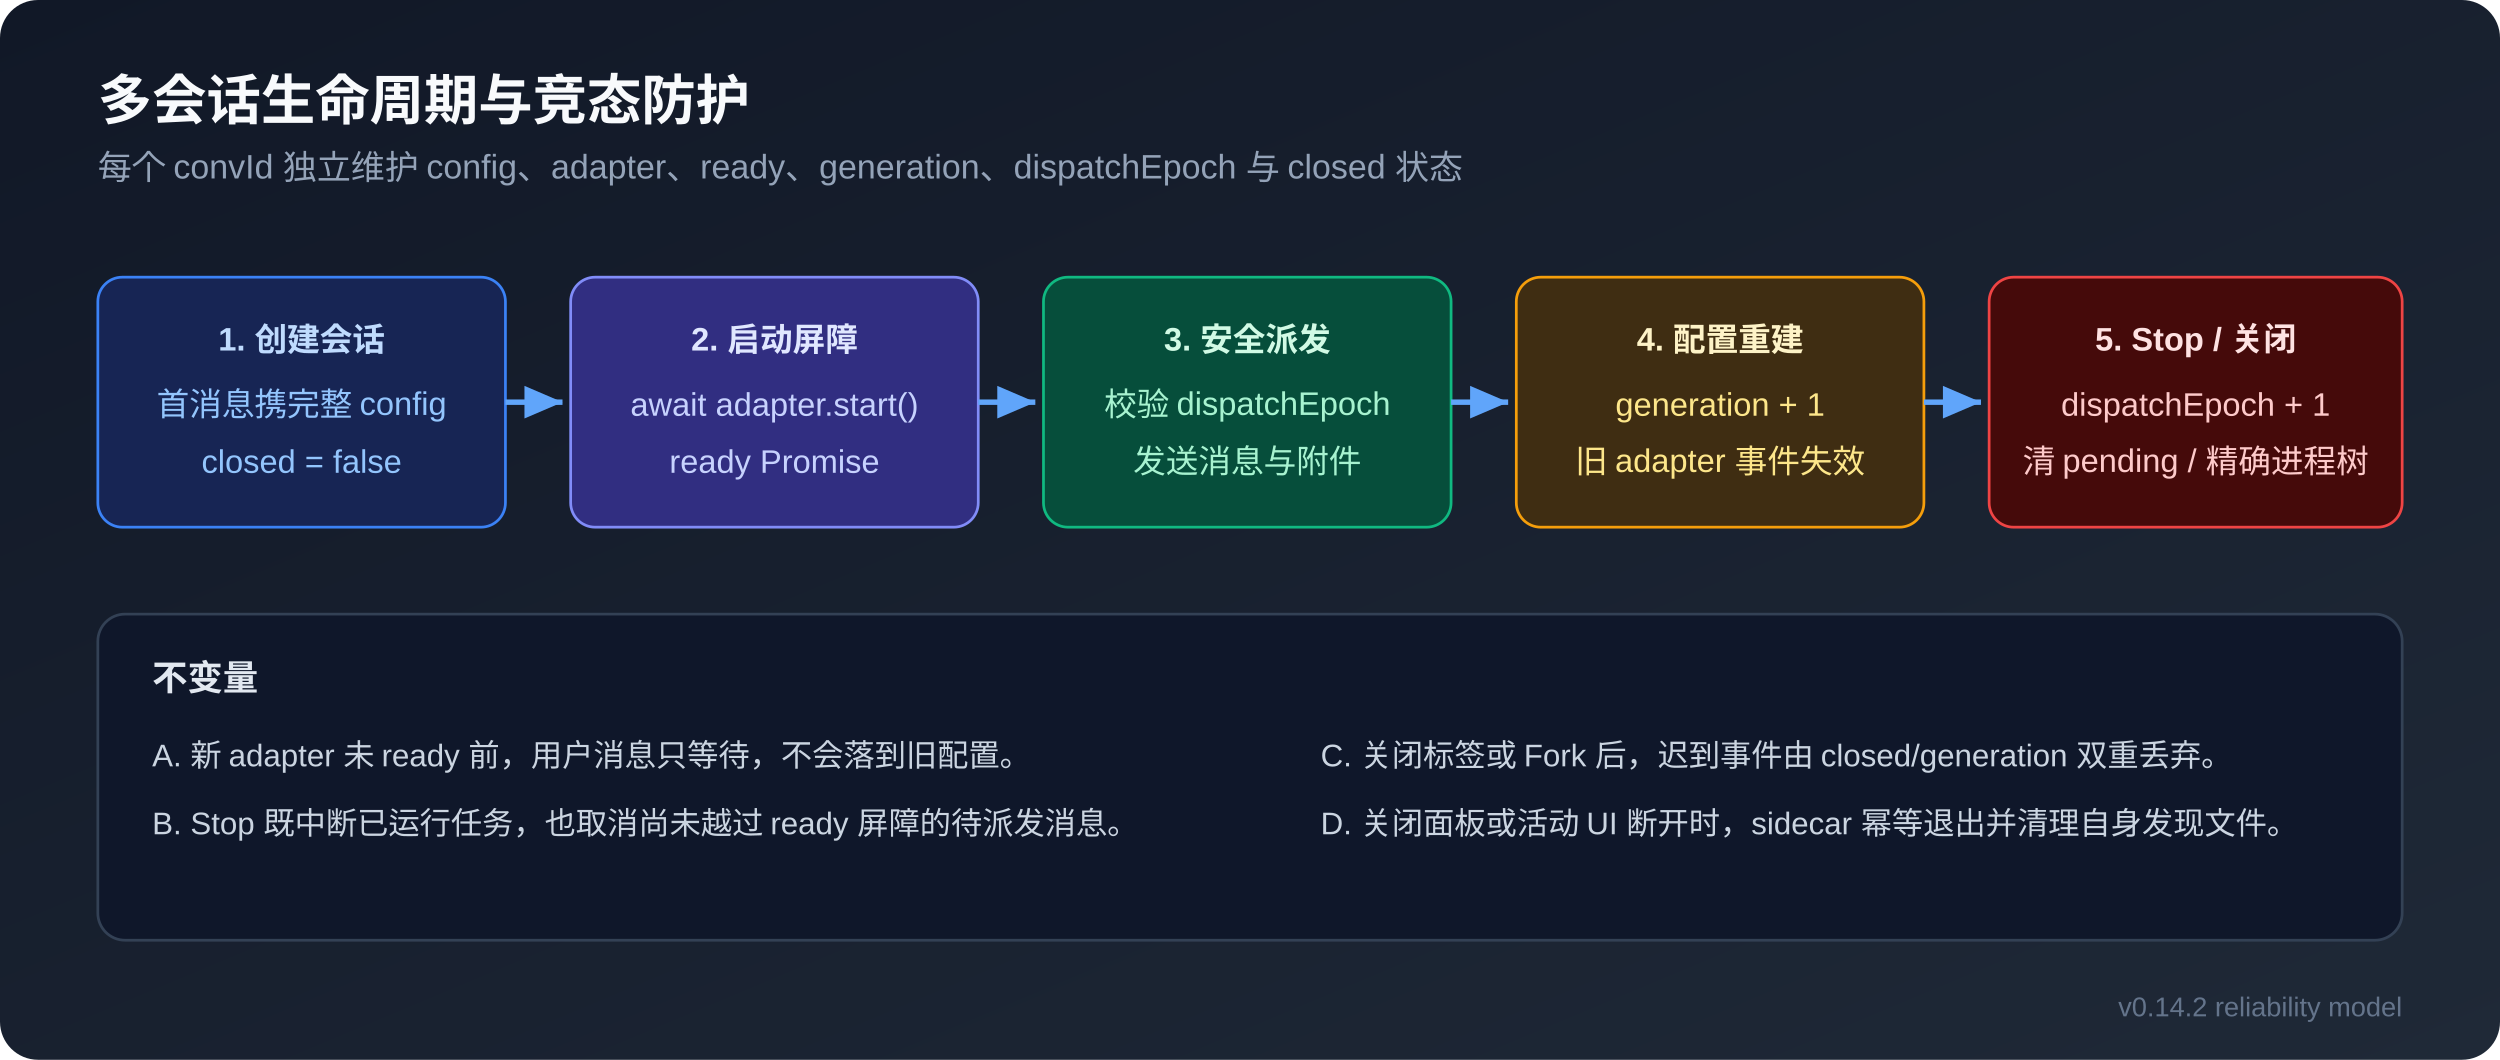
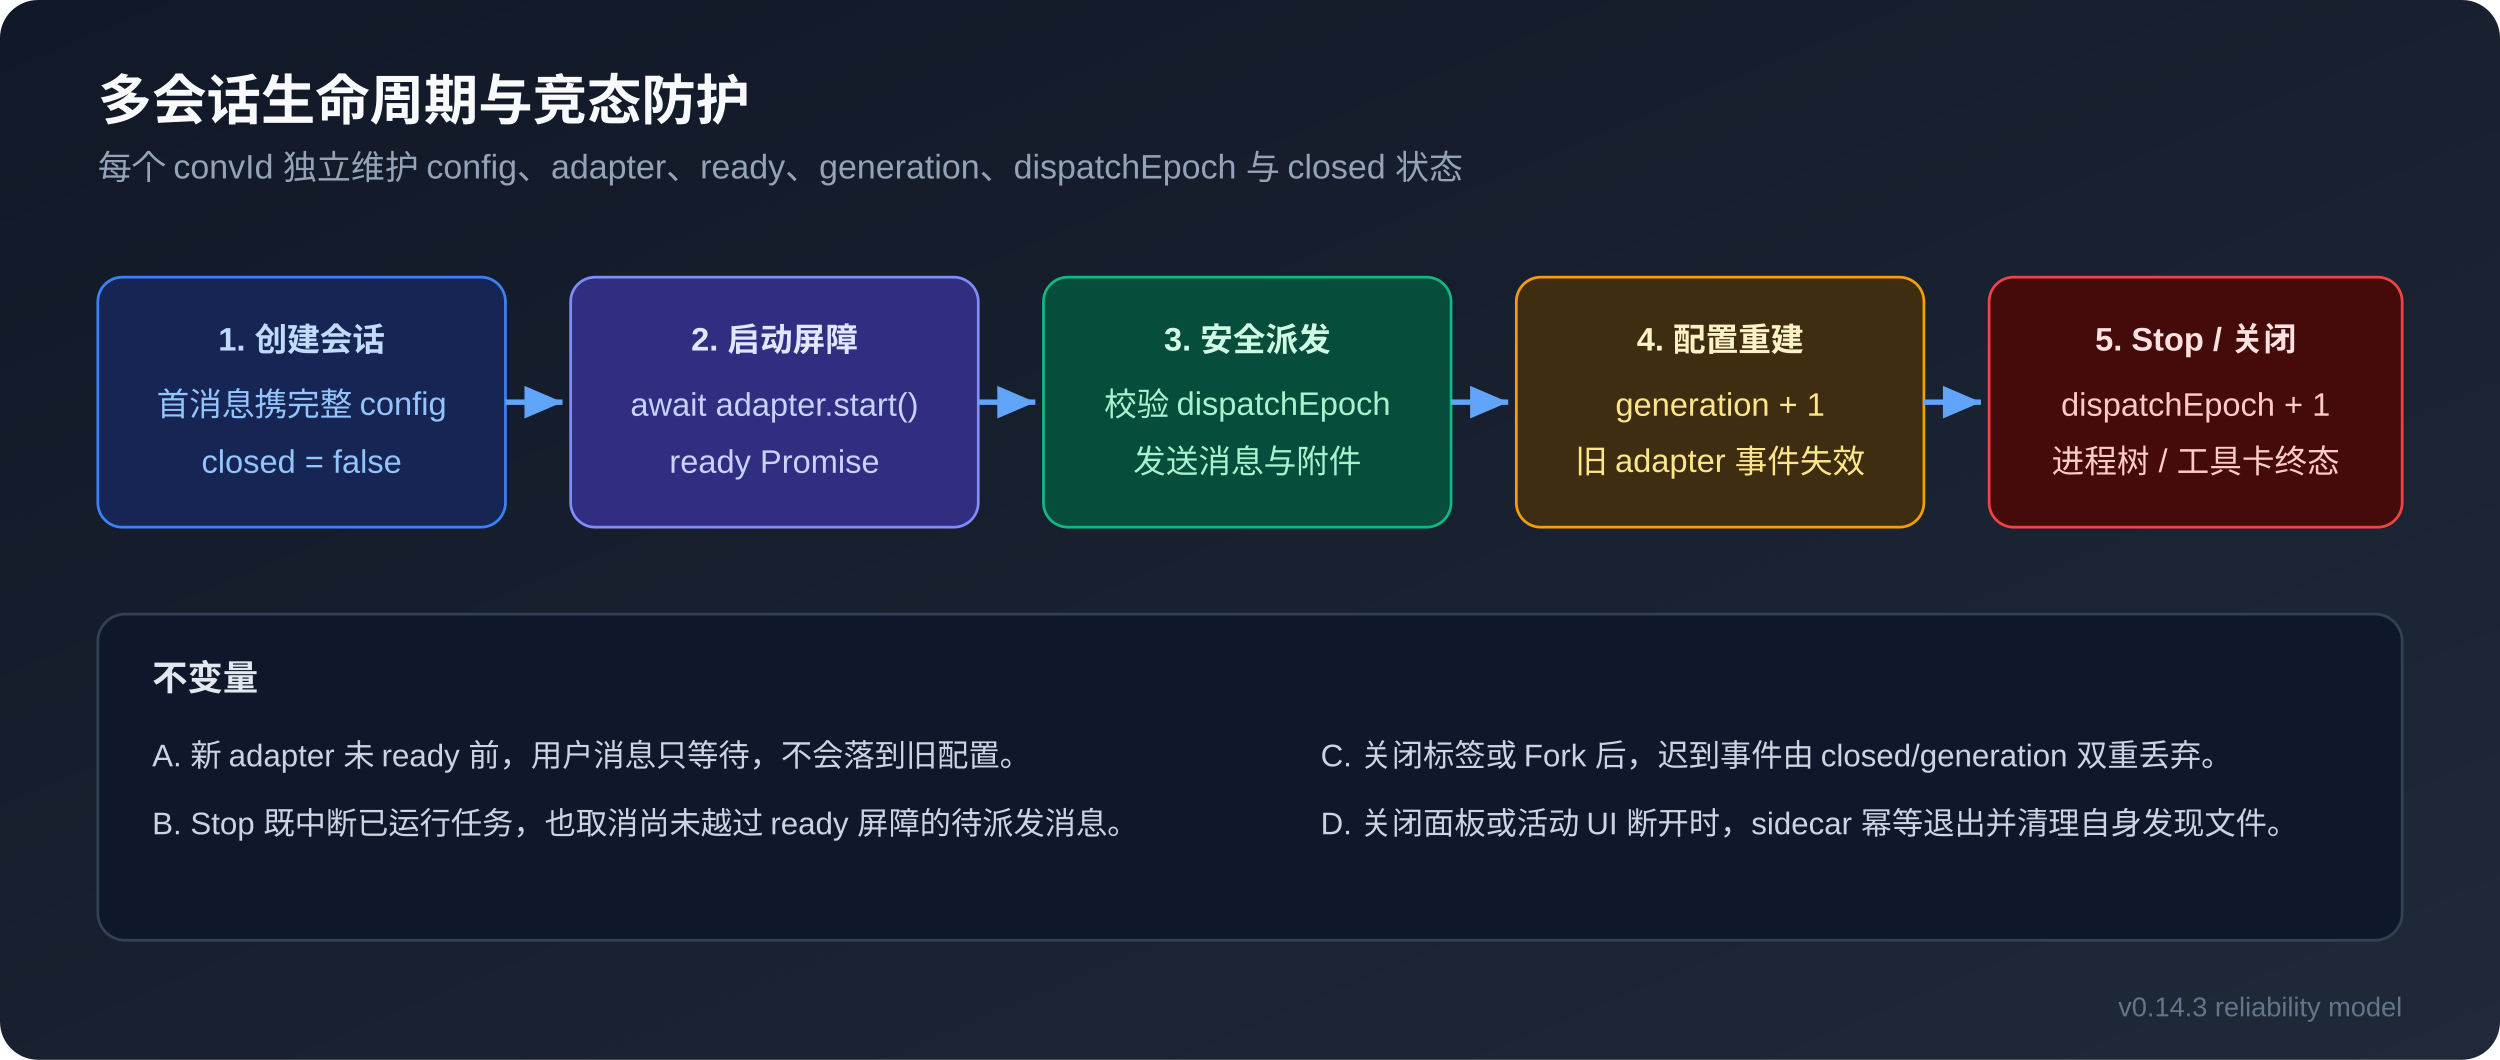
<svg xmlns="http://www.w3.org/2000/svg" viewBox="0 0 920 390" font-family="-apple-system,Segoe UI,Microsoft YaHei,Arial,sans-serif">
  <defs>
    <linearGradient id="lifeBg" x1="0" y1="0" x2="1" y2="1">
      <stop offset="0" stop-color="#111827" />
      <stop offset="1" stop-color="#1f2937" />
    </linearGradient>
    <marker id="lifeArrow" markerWidth="10" markerHeight="10" refX="7" refY="3" orient="auto">
      <path d="M0,0 L7,3 L0,6 Z" fill="#60a5fa" />
    </marker>
  </defs>
  <rect width="920" height="390" rx="14" fill="url(#lifeBg)" />
  <text x="36" y="44" fill="#f8fafc" font-size="20" font-weight="700">多会话生命周期与竞态防护</text>
  <text x="36" y="66" fill="#94a3b8" font-size="12.5">每个 convId 独立维护 config、adapter、ready、generation、dispatchEpoch 与 closed 状态</text>
  <g font-size="12" text-anchor="middle">
    <rect x="36" y="102" width="150" height="92" rx="9" fill="#172554" stroke="#3b82f6" />
    <text x="111" y="129" fill="#bfdbfe" font-weight="700">1. 创建会话</text>
    <text x="111" y="153" fill="#93c5fd">首消息携完整 config</text>
    <text x="111" y="174" fill="#93c5fd">closed = false</text>
    <rect x="210" y="102" width="150" height="92" rx="9" fill="#312e81" stroke="#818cf8" />
    <text x="285" y="129" fill="#e0e7ff" font-weight="700">2. 启动屏障</text>
    <text x="285" y="153" fill="#c7d2fe">await adapter.start()</text>
    <text x="285" y="174" fill="#c7d2fe">ready Promise</text>
    <rect x="384" y="102" width="150" height="92" rx="9" fill="#064e3b" stroke="#10b981" />
    <text x="459" y="129" fill="#d1fae5" font-weight="700">3. 安全派发</text>
    <text x="459" y="153" fill="#a7f3d0">校验 dispatchEpoch</text>
    <text x="459" y="174" fill="#a7f3d0">发送消息与附件</text>
    <rect x="558" y="102" width="150" height="92" rx="9" fill="#3f2d12" stroke="#f59e0b" />
    <text x="633" y="129" fill="#fef3c7" font-weight="700">4. 配置重建</text>
    <text x="633" y="153" fill="#fde68a">generation + 1</text>
    <text x="633" y="174" fill="#fde68a">旧 adapter 事件失效</text>
    <rect x="732" y="102" width="152" height="92" rx="9" fill="#450a0a" stroke="#ef4444" />
    <text x="808" y="129" fill="#fee2e2" font-weight="700">5. Stop / 关闭</text>
    <text x="808" y="153" fill="#fecaca">dispatchEpoch + 1</text>
-     <text x="808" y="174" fill="#fecaca">清 pending / 精确进程树</text>
+     <text x="808" y="174" fill="#fecaca">进程树 / 工具卡终态</text>
  </g>
  <g stroke="#60a5fa" stroke-width="2" marker-end="url(#lifeArrow)">
    <line x1="186" y1="148" x2="207" y2="148" />
    <line x1="360" y1="148" x2="381" y2="148" />
    <line x1="534" y1="148" x2="555" y2="148" />
    <line x1="708" y1="148" x2="729" y2="148" />
  </g>
  <rect x="36" y="226" width="848" height="120" rx="10" fill="#0f172a" stroke="#334155" />
  <text x="56" y="254" fill="#e2e8f0" font-size="13" font-weight="700">不变量</text>
  <g fill="#cbd5e1" font-size="11.5">
    <text x="56" y="282">A. 新 adapter 未 ready 前，用户消息只等待，不会落到旧配置。</text>
    <text x="56" y="307">B. Stop 既中断已运行任务，也取消尚未越过 ready 屏障的待派发消息。</text>
    <text x="486" y="282">C. 关闭标签或 Fork 后，迟到事件由 closed/generation 双重丢弃。</text>
    <text x="486" y="307">D. 关闭面板或活动 UI 断开时，sidecar 幂等退出并清理自身发现文件。</text>
  </g>
-   <text x="884" y="374" fill="#64748b" font-size="10" text-anchor="end">v0.14.2 reliability model</text>
+   <text x="884" y="374" fill="#64748b" font-size="10" text-anchor="end">v0.14.3 reliability model</text>
</svg>
